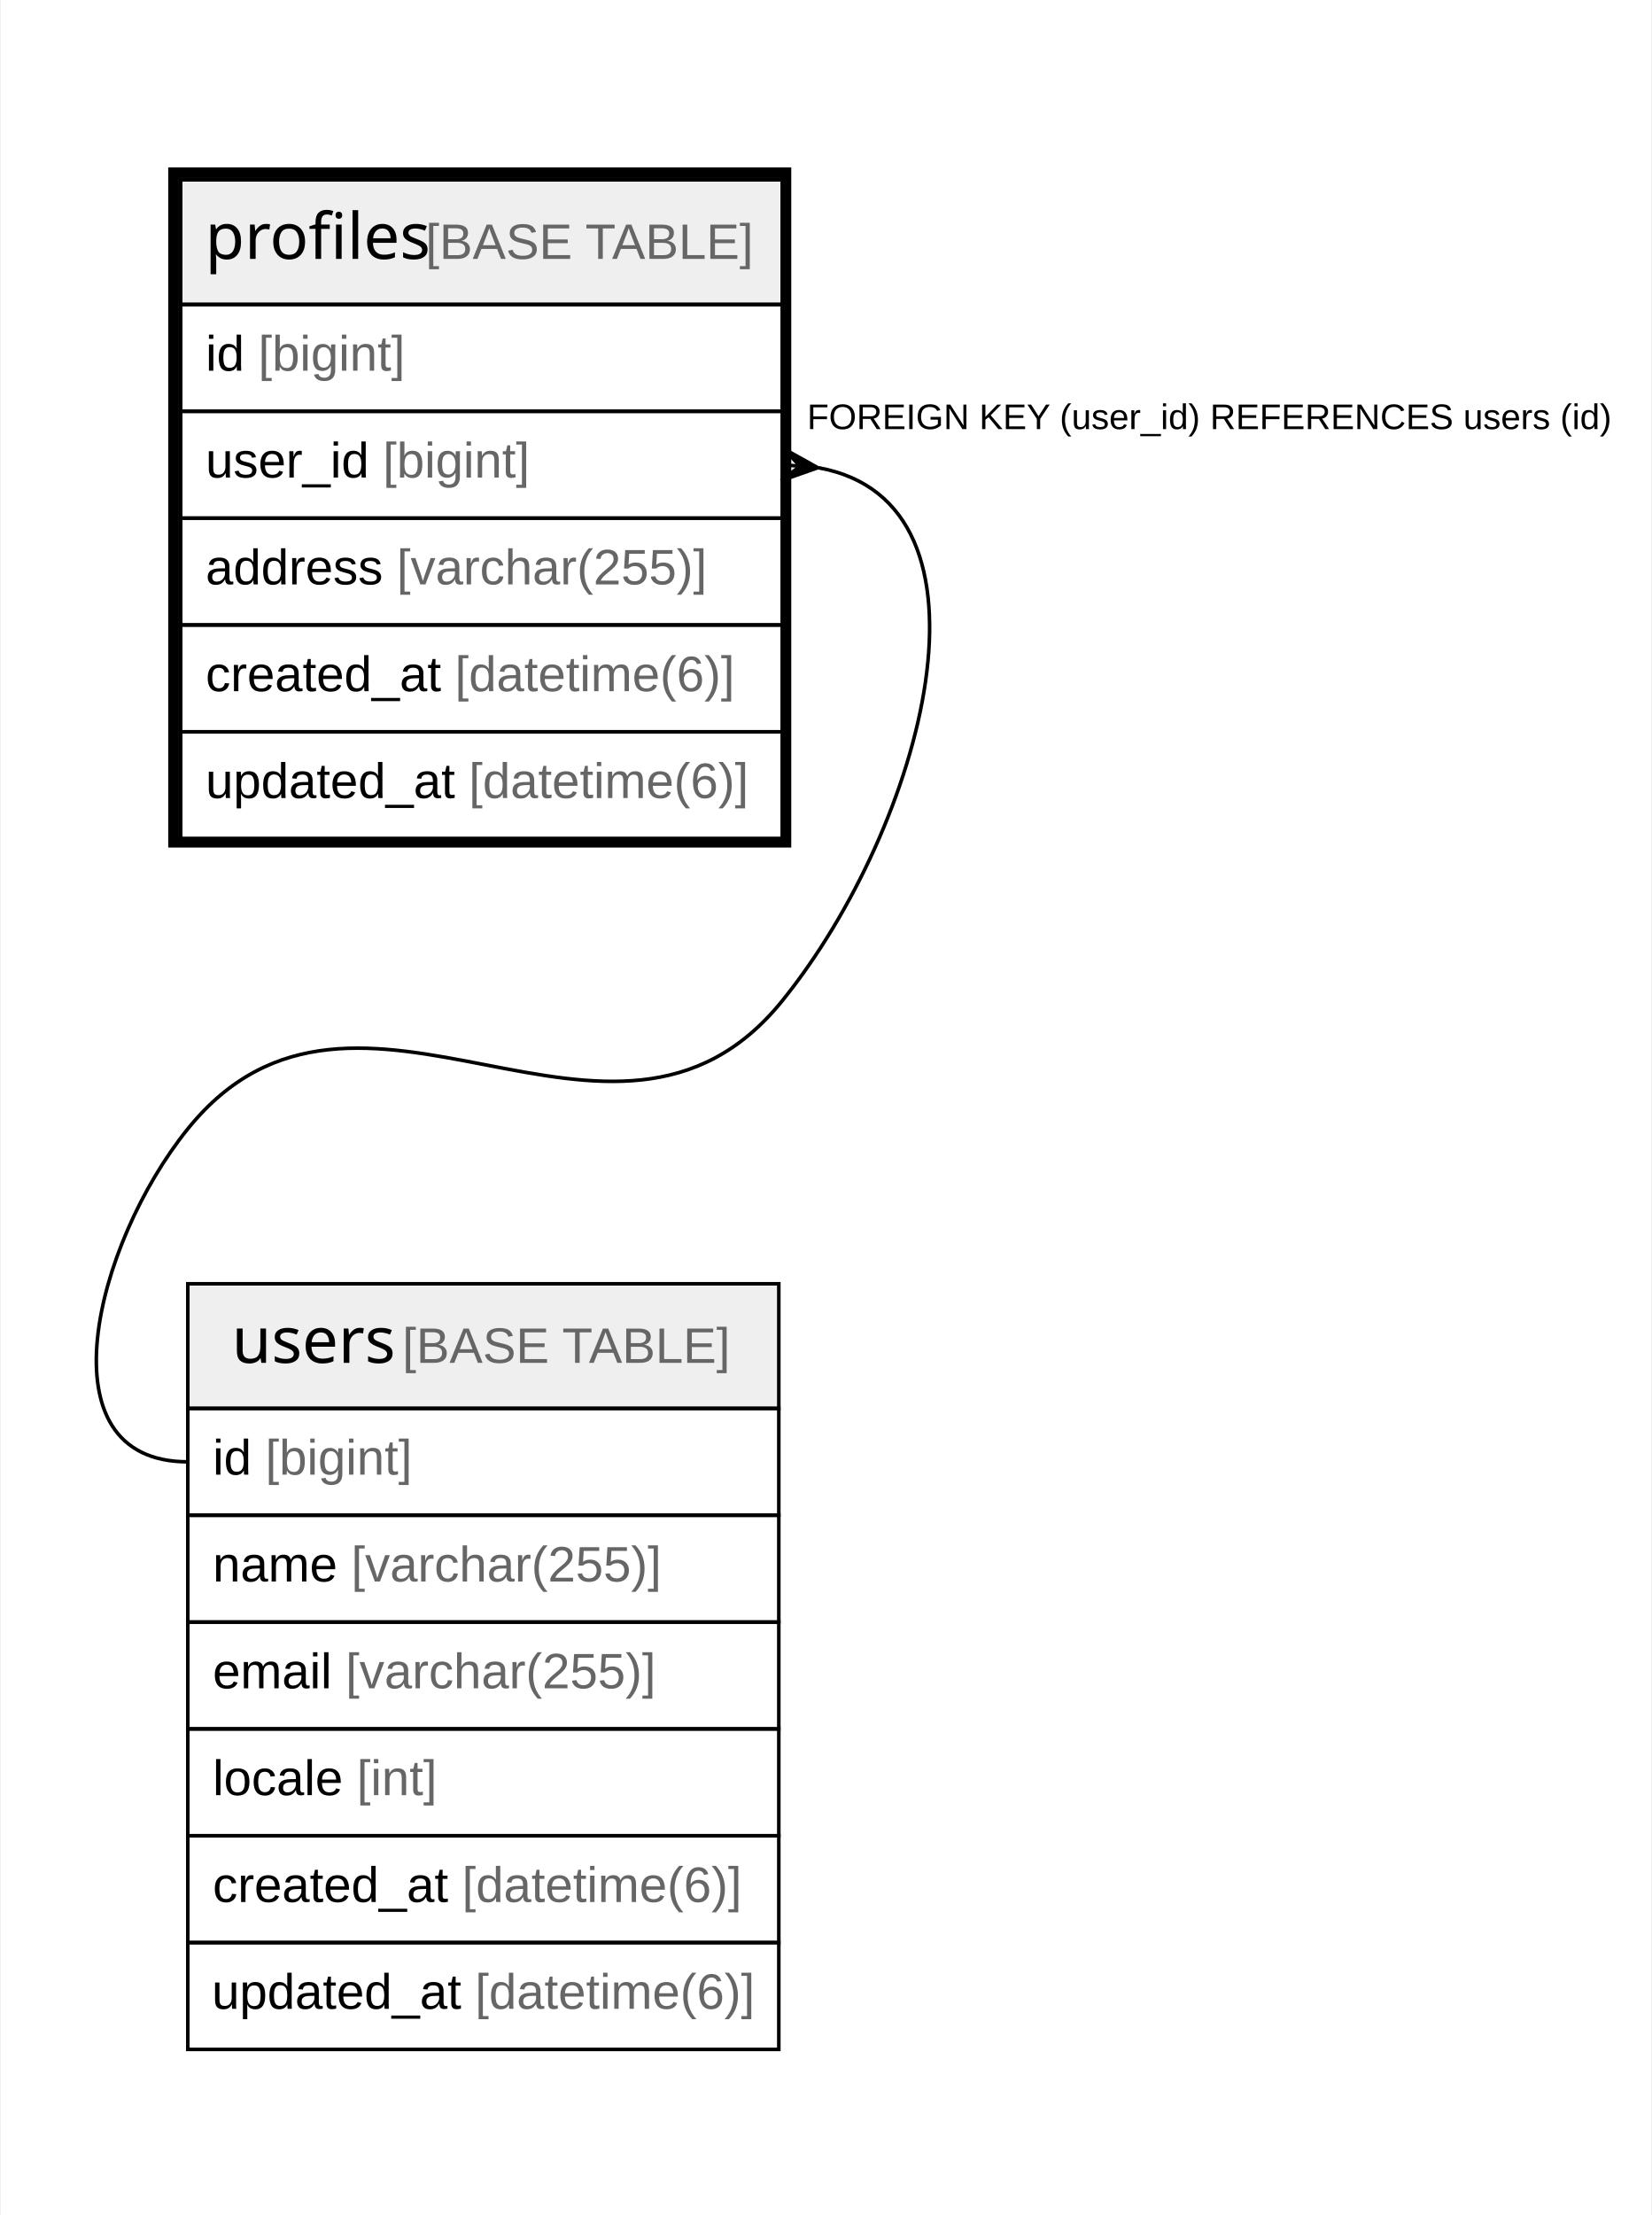
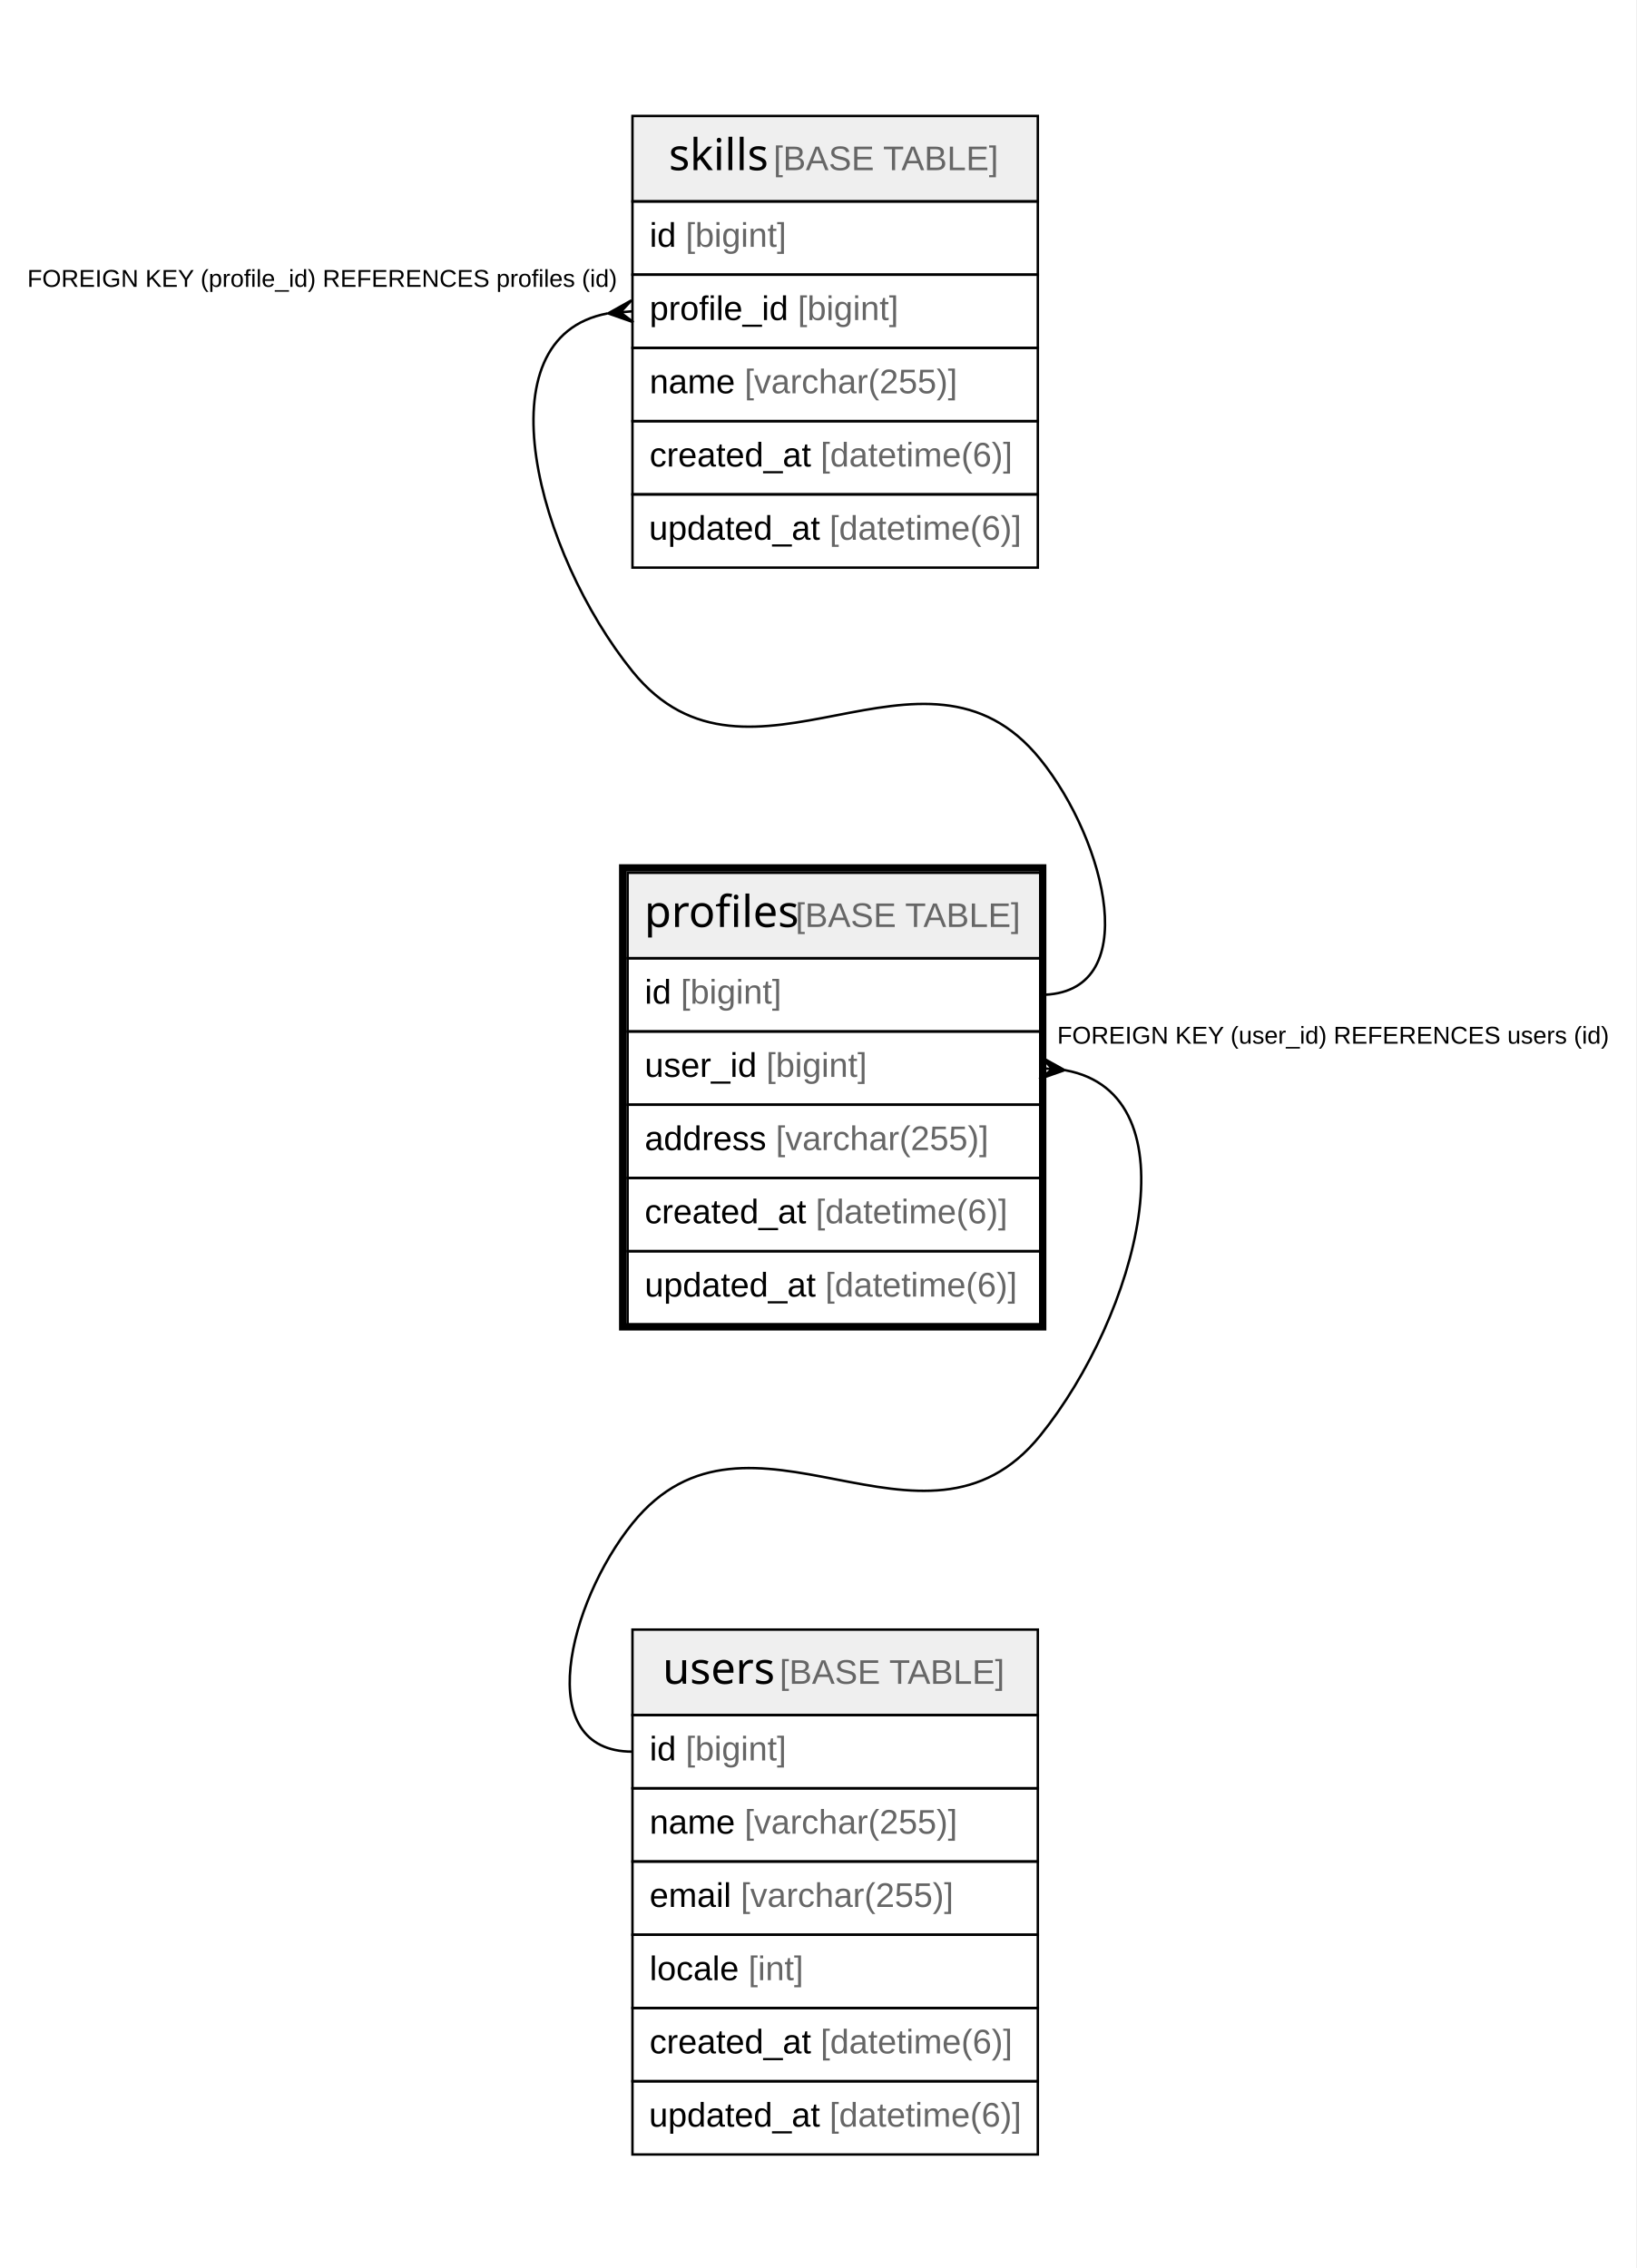
- <svg xmlns="http://www.w3.org/2000/svg" width="464pt" height="622pt" viewBox="0.00 0.00 463.50 622.00">
-   <g id="graph0" class="graph" transform="scale(1 1) rotate(0) translate(4 618)">
-     <polygon fill="#ffffff" stroke="transparent" points="-4,4 -4,-618 459.5,-618 459.5,4 -4,4" />
+ <svg xmlns="http://www.w3.org/2000/svg" width="670pt" height="929pt" viewBox="0.00 0.00 670.00 929.00">
+   <g id="graph0" class="graph" transform="scale(1 1) rotate(0) translate(4 925)">
+     <polygon fill="#ffffff" stroke="transparent" points="-4,4 -4,-925 666,-925 666,4 -4,4" />
    <g id="node1" class="node">
-       <polygon fill="#efefef" stroke="transparent" points="46.5,-532.5 46.5,-567.5 215.5,-567.5 215.5,-532.5 46.5,-532.5" />
-       <polygon fill="none" stroke="#000000" points="46.5,-532.5 46.5,-567.5 215.5,-567.5 215.5,-532.5 46.5,-532.5" />
-       <text text-anchor="start" x="53.372" y="-545.3" font-family="Arial Bold" font-size="18.00" fill="#000000">profiles</text>
-       <text text-anchor="start" x="111.374" y="-545.3" font-family="Arial" font-size="14.00" fill="#000000"> </text>
-       <text text-anchor="start" x="115.264" y="-545.3" font-family="Arial" font-size="14.00" fill="#666666">[BASE TABLE]</text>
-       <polygon fill="none" stroke="#000000" points="46.5,-502.5 46.5,-532.5 215.5,-532.5 215.5,-502.5 46.5,-502.5" />
-       <text text-anchor="start" x="53.5" y="-513.9" font-family="Arial" font-size="14.00" fill="#000000">id </text>
-       <text text-anchor="start" x="68.28" y="-513.9" font-family="Arial" font-size="14.00" fill="#666666">[bigint]</text>
-       <polygon fill="none" stroke="#000000" points="46.5,-472.5 46.5,-502.5 215.5,-502.5 215.5,-472.5 46.5,-472.5" />
-       <text text-anchor="start" x="53.5" y="-483.9" font-family="Arial" font-size="14.00" fill="#000000">user_id </text>
-       <text text-anchor="start" x="103.288" y="-483.9" font-family="Arial" font-size="14.00" fill="#666666">[bigint]</text>
-       <polygon fill="none" stroke="#000000" points="46.5,-442.5 46.5,-472.5 215.5,-472.5 215.5,-442.5 46.5,-442.5" />
-       <text text-anchor="start" x="53.5" y="-453.9" font-family="Arial" font-size="14.00" fill="#000000">address </text>
-       <text text-anchor="start" x="107.182" y="-453.9" font-family="Arial" font-size="14.00" fill="#666666">[varchar(255)]</text>
-       <polygon fill="none" stroke="#000000" points="46.5,-412.5 46.5,-442.5 215.5,-442.5 215.5,-412.5 46.5,-412.5" />
-       <text text-anchor="start" x="53.5" y="-423.9" font-family="Arial" font-size="14.00" fill="#000000">created_at </text>
-       <text text-anchor="start" x="123.528" y="-423.9" font-family="Arial" font-size="14.00" fill="#666666">[datetime(6)]</text>
-       <polygon fill="none" stroke="#000000" points="46.5,-382.5 46.5,-412.5 215.5,-412.5 215.5,-382.5 46.5,-382.5" />
-       <text text-anchor="start" x="53.5" y="-393.9" font-family="Arial" font-size="14.00" fill="#000000">updated_at </text>
-       <text text-anchor="start" x="127.433" y="-393.9" font-family="Arial" font-size="14.00" fill="#666666">[datetime(6)]</text>
-       <polygon fill="none" stroke="#000000" stroke-width="3" points="44.5,-381.5 44.5,-569.5 216.5,-569.5 216.5,-381.5 44.5,-381.5" />
+       <polygon fill="#efefef" stroke="transparent" points="253,-532.5 253,-567.5 422,-567.5 422,-532.5 253,-532.5" />
+       <polygon fill="none" stroke="#000000" points="253,-532.5 253,-567.5 422,-567.5 422,-532.5 253,-532.5" />
+       <text text-anchor="start" x="259.872" y="-545.3" font-family="Arial Bold" font-size="18.00" fill="#000000">profiles</text>
+       <text text-anchor="start" x="317.874" y="-545.3" font-family="Arial" font-size="14.00" fill="#000000"> </text>
+       <text text-anchor="start" x="321.764" y="-545.3" font-family="Arial" font-size="14.00" fill="#666666">[BASE TABLE]</text>
+       <polygon fill="none" stroke="#000000" points="253,-502.5 253,-532.5 422,-532.5 422,-502.5 253,-502.5" />
+       <text text-anchor="start" x="260" y="-513.9" font-family="Arial" font-size="14.00" fill="#000000">id </text>
+       <text text-anchor="start" x="274.78" y="-513.9" font-family="Arial" font-size="14.00" fill="#666666">[bigint]</text>
+       <polygon fill="none" stroke="#000000" points="253,-472.5 253,-502.5 422,-502.5 422,-472.5 253,-472.5" />
+       <text text-anchor="start" x="260" y="-483.9" font-family="Arial" font-size="14.00" fill="#000000">user_id </text>
+       <text text-anchor="start" x="309.788" y="-483.9" font-family="Arial" font-size="14.00" fill="#666666">[bigint]</text>
+       <polygon fill="none" stroke="#000000" points="253,-442.5 253,-472.5 422,-472.5 422,-442.5 253,-442.5" />
+       <text text-anchor="start" x="260" y="-453.9" font-family="Arial" font-size="14.00" fill="#000000">address </text>
+       <text text-anchor="start" x="313.682" y="-453.9" font-family="Arial" font-size="14.00" fill="#666666">[varchar(255)]</text>
+       <polygon fill="none" stroke="#000000" points="253,-412.5 253,-442.5 422,-442.5 422,-412.5 253,-412.5" />
+       <text text-anchor="start" x="260" y="-423.9" font-family="Arial" font-size="14.00" fill="#000000">created_at </text>
+       <text text-anchor="start" x="330.028" y="-423.9" font-family="Arial" font-size="14.00" fill="#666666">[datetime(6)]</text>
+       <polygon fill="none" stroke="#000000" points="253,-382.5 253,-412.5 422,-412.5 422,-382.5 253,-382.5" />
+       <text text-anchor="start" x="260" y="-393.9" font-family="Arial" font-size="14.00" fill="#000000">updated_at </text>
+       <text text-anchor="start" x="333.933" y="-393.9" font-family="Arial" font-size="14.00" fill="#666666">[datetime(6)]</text>
+       <polygon fill="none" stroke="#000000" stroke-width="3" points="251,-381.5 251,-569.5 423,-569.5 423,-381.5 251,-381.5" />
+     </g>
+     <g id="node3" class="node">
+       <polygon fill="#efefef" stroke="transparent" points="255,-222.5 255,-257.5 421,-257.5 421,-222.5 255,-222.5" />
+       <polygon fill="none" stroke="#000000" points="255,-222.5 255,-257.5 421,-257.5 421,-222.5 255,-222.5" />
+       <text text-anchor="start" x="267.371" y="-235.3" font-family="Arial Bold" font-size="18.00" fill="#000000">users</text>
+       <text text-anchor="start" x="311.375" y="-235.3" font-family="Arial" font-size="14.00" fill="#000000"> </text>
+       <text text-anchor="start" x="315.266" y="-235.3" font-family="Arial" font-size="14.00" fill="#666666">[BASE TABLE]</text>
+       <polygon fill="none" stroke="#000000" points="255,-192.5 255,-222.5 421,-222.5 421,-192.5 255,-192.5" />
+       <text text-anchor="start" x="262" y="-203.9" font-family="Arial" font-size="14.00" fill="#000000">id </text>
+       <text text-anchor="start" x="276.78" y="-203.9" font-family="Arial" font-size="14.00" fill="#666666">[bigint]</text>
+       <polygon fill="none" stroke="#000000" points="255,-162.5 255,-192.5 421,-192.5 421,-162.5 255,-162.5" />
+       <text text-anchor="start" x="262" y="-173.9" font-family="Arial" font-size="14.00" fill="#000000">name </text>
+       <text text-anchor="start" x="300.899" y="-173.9" font-family="Arial" font-size="14.00" fill="#666666">[varchar(255)]</text>
+       <polygon fill="none" stroke="#000000" points="255,-132.5 255,-162.5 421,-162.5 421,-132.5 255,-132.5" />
+       <text text-anchor="start" x="262" y="-143.9" font-family="Arial" font-size="14.00" fill="#000000">email </text>
+       <text text-anchor="start" x="299.33" y="-143.9" font-family="Arial" font-size="14.00" fill="#666666">[varchar(255)]</text>
+       <polygon fill="none" stroke="#000000" points="255,-102.5 255,-132.5 421,-132.5 421,-102.5 255,-102.5" />
+       <text text-anchor="start" x="262" y="-113.9" font-family="Arial" font-size="14.00" fill="#000000">locale </text>
+       <text text-anchor="start" x="302.452" y="-113.9" font-family="Arial" font-size="14.00" fill="#666666">[int]</text>
+       <polygon fill="none" stroke="#000000" points="255,-72.5 255,-102.5 421,-102.5 421,-72.5 255,-72.5" />
+       <text text-anchor="start" x="262" y="-83.9" font-family="Arial" font-size="14.00" fill="#000000">created_at </text>
+       <text text-anchor="start" x="332.028" y="-83.9" font-family="Arial" font-size="14.00" fill="#666666">[datetime(6)]</text>
+       <polygon fill="none" stroke="#000000" points="255,-42.5 255,-72.5 421,-72.5 421,-42.5 255,-42.5" />
+       <text text-anchor="start" x="261.752" y="-53.9" font-family="Arial" font-size="14.00" fill="#000000">updated_at </text>
+       <text text-anchor="start" x="335.684" y="-53.9" font-family="Arial" font-size="14.00" fill="#666666">[datetime(6)]</text>
+     </g>
+     <g id="edge2" class="edge">
+       <path fill="none" stroke="#000000" d="M432.163,-486.64C486.118,-476.87 461.722,-386.197 422,-337 374.303,-277.925 302.697,-360.075 255,-301 228.895,-268.668 213.444,-207.5 255,-207.5" />
+       <polygon fill="#000000" stroke="#000000" points="431.964,-486.657 421.621,-483.016 426.982,-487.079 422,-487.5 422,-487.5 422,-487.5 426.982,-487.079 422.379,-491.984 431.964,-486.657 431.964,-486.657" />
+       <text text-anchor="start" x="428.945" y="-497.5" font-family="Arial" font-size="10.00" fill="#000000">FOREIGN KEY (user_id) REFERENCES users (id)</text>
    </g>
    <g id="node2" class="node">
-       <polygon fill="#efefef" stroke="transparent" points="48.5,-222.5 48.5,-257.5 214.5,-257.5 214.5,-222.5 48.5,-222.5" />
-       <polygon fill="none" stroke="#000000" points="48.5,-222.5 48.5,-257.5 214.5,-257.5 214.5,-222.5 48.5,-222.5" />
-       <text text-anchor="start" x="60.871" y="-235.3" font-family="Arial Bold" font-size="18.00" fill="#000000">users</text>
-       <text text-anchor="start" x="104.875" y="-235.3" font-family="Arial" font-size="14.00" fill="#000000"> </text>
-       <text text-anchor="start" x="108.766" y="-235.3" font-family="Arial" font-size="14.00" fill="#666666">[BASE TABLE]</text>
-       <polygon fill="none" stroke="#000000" points="48.5,-192.5 48.5,-222.5 214.5,-222.5 214.5,-192.5 48.5,-192.5" />
-       <text text-anchor="start" x="55.5" y="-203.9" font-family="Arial" font-size="14.00" fill="#000000">id </text>
-       <text text-anchor="start" x="70.28" y="-203.9" font-family="Arial" font-size="14.00" fill="#666666">[bigint]</text>
-       <polygon fill="none" stroke="#000000" points="48.5,-162.5 48.5,-192.5 214.5,-192.5 214.5,-162.5 48.5,-162.5" />
-       <text text-anchor="start" x="55.5" y="-173.9" font-family="Arial" font-size="14.00" fill="#000000">name </text>
-       <text text-anchor="start" x="94.399" y="-173.9" font-family="Arial" font-size="14.00" fill="#666666">[varchar(255)]</text>
-       <polygon fill="none" stroke="#000000" points="48.5,-132.5 48.5,-162.5 214.5,-162.5 214.5,-132.5 48.5,-132.5" />
-       <text text-anchor="start" x="55.5" y="-143.9" font-family="Arial" font-size="14.00" fill="#000000">email </text>
-       <text text-anchor="start" x="92.83" y="-143.9" font-family="Arial" font-size="14.00" fill="#666666">[varchar(255)]</text>
-       <polygon fill="none" stroke="#000000" points="48.5,-102.5 48.5,-132.5 214.5,-132.5 214.5,-102.5 48.5,-102.5" />
-       <text text-anchor="start" x="55.5" y="-113.9" font-family="Arial" font-size="14.00" fill="#000000">locale </text>
-       <text text-anchor="start" x="95.952" y="-113.9" font-family="Arial" font-size="14.00" fill="#666666">[int]</text>
-       <polygon fill="none" stroke="#000000" points="48.5,-72.5 48.5,-102.5 214.5,-102.5 214.5,-72.5 48.5,-72.5" />
-       <text text-anchor="start" x="55.5" y="-83.9" font-family="Arial" font-size="14.00" fill="#000000">created_at </text>
-       <text text-anchor="start" x="125.528" y="-83.9" font-family="Arial" font-size="14.00" fill="#666666">[datetime(6)]</text>
-       <polygon fill="none" stroke="#000000" points="48.5,-42.5 48.5,-72.5 214.5,-72.5 214.5,-42.5 48.5,-42.5" />
-       <text text-anchor="start" x="55.252" y="-53.9" font-family="Arial" font-size="14.00" fill="#000000">updated_at </text>
-       <text text-anchor="start" x="129.184" y="-53.9" font-family="Arial" font-size="14.00" fill="#666666">[datetime(6)]</text>
+       <polygon fill="#efefef" stroke="transparent" points="255,-842.5 255,-877.5 421,-877.5 421,-842.5 255,-842.5" />
+       <polygon fill="none" stroke="#000000" points="255,-842.5 255,-877.5 421,-877.5 421,-842.5 255,-842.5" />
+       <text text-anchor="start" x="269.882" y="-855.3" font-family="Arial Bold" font-size="18.00" fill="#000000">skills</text>
+       <text text-anchor="start" x="308.864" y="-855.3" font-family="Arial" font-size="14.00" fill="#000000"> </text>
+       <text text-anchor="start" x="312.755" y="-855.3" font-family="Arial" font-size="14.00" fill="#666666">[BASE TABLE]</text>
+       <polygon fill="none" stroke="#000000" points="255,-812.5 255,-842.5 421,-842.5 421,-812.5 255,-812.5" />
+       <text text-anchor="start" x="262" y="-823.9" font-family="Arial" font-size="14.00" fill="#000000">id </text>
+       <text text-anchor="start" x="276.78" y="-823.9" font-family="Arial" font-size="14.00" fill="#666666">[bigint]</text>
+       <polygon fill="none" stroke="#000000" points="255,-782.5 255,-812.5 421,-812.5 421,-782.5 255,-782.5" />
+       <text text-anchor="start" x="262" y="-793.9" font-family="Arial" font-size="14.00" fill="#000000">profile_id </text>
+       <text text-anchor="start" x="322.675" y="-793.9" font-family="Arial" font-size="14.00" fill="#666666">[bigint]</text>
+       <polygon fill="none" stroke="#000000" points="255,-752.5 255,-782.5 421,-782.5 421,-752.5 255,-752.5" />
+       <text text-anchor="start" x="262" y="-763.9" font-family="Arial" font-size="14.00" fill="#000000">name </text>
+       <text text-anchor="start" x="300.899" y="-763.9" font-family="Arial" font-size="14.00" fill="#666666">[varchar(255)]</text>
+       <polygon fill="none" stroke="#000000" points="255,-722.5 255,-752.5 421,-752.5 421,-722.5 255,-722.5" />
+       <text text-anchor="start" x="262" y="-733.9" font-family="Arial" font-size="14.00" fill="#000000">created_at </text>
+       <text text-anchor="start" x="332.028" y="-733.9" font-family="Arial" font-size="14.00" fill="#666666">[datetime(6)]</text>
+       <polygon fill="none" stroke="#000000" points="255,-692.5 255,-722.5 421,-722.5 421,-692.5 255,-692.5" />
+       <text text-anchor="start" x="261.752" y="-703.9" font-family="Arial" font-size="14.00" fill="#000000">updated_at </text>
+       <text text-anchor="start" x="335.684" y="-703.9" font-family="Arial" font-size="14.00" fill="#666666">[datetime(6)]</text>
    </g>
    <g id="edge1" class="edge">
-       <path fill="none" stroke="#000000" d="M225.663,-486.64C279.618,-476.87 255.222,-386.197 215.5,-337 167.803,-277.925 96.198,-360.075 48.5,-301 22.395,-268.668 6.944,-207.5 48.5,-207.5" />
-       <polygon fill="#000000" stroke="#000000" points="225.464,-486.657 215.121,-483.016 220.482,-487.079 215.5,-487.5 215.5,-487.5 215.5,-487.5 220.482,-487.079 215.879,-491.984 225.464,-486.657 225.464,-486.657" />
-       <text text-anchor="start" x="222.445" y="-497.5" font-family="Arial" font-size="10.00" fill="#000000">FOREIGN KEY (user_id) REFERENCES users (id)</text>
+       <path fill="none" stroke="#000000" d="M244.713,-796.597C192.259,-786.715 216.15,-698.117 255,-650 302.697,-590.925 374.303,-673.075 422,-614 448.943,-580.63 464.889,-517.5 422,-517.5" />
+       <polygon fill="#000000" stroke="#000000" points="245.038,-796.626 254.607,-801.983 250.019,-797.063 255,-797.5 255,-797.5 255,-797.5 250.019,-797.063 255.393,-793.017 245.038,-796.626 245.038,-796.626" />
+       <text text-anchor="start" x="7.169" y="-807.5" font-family="Arial" font-size="10.00" fill="#000000">FOREIGN KEY (profile_id) REFERENCES profiles (id)</text>
    </g>
  </g>
</svg>
